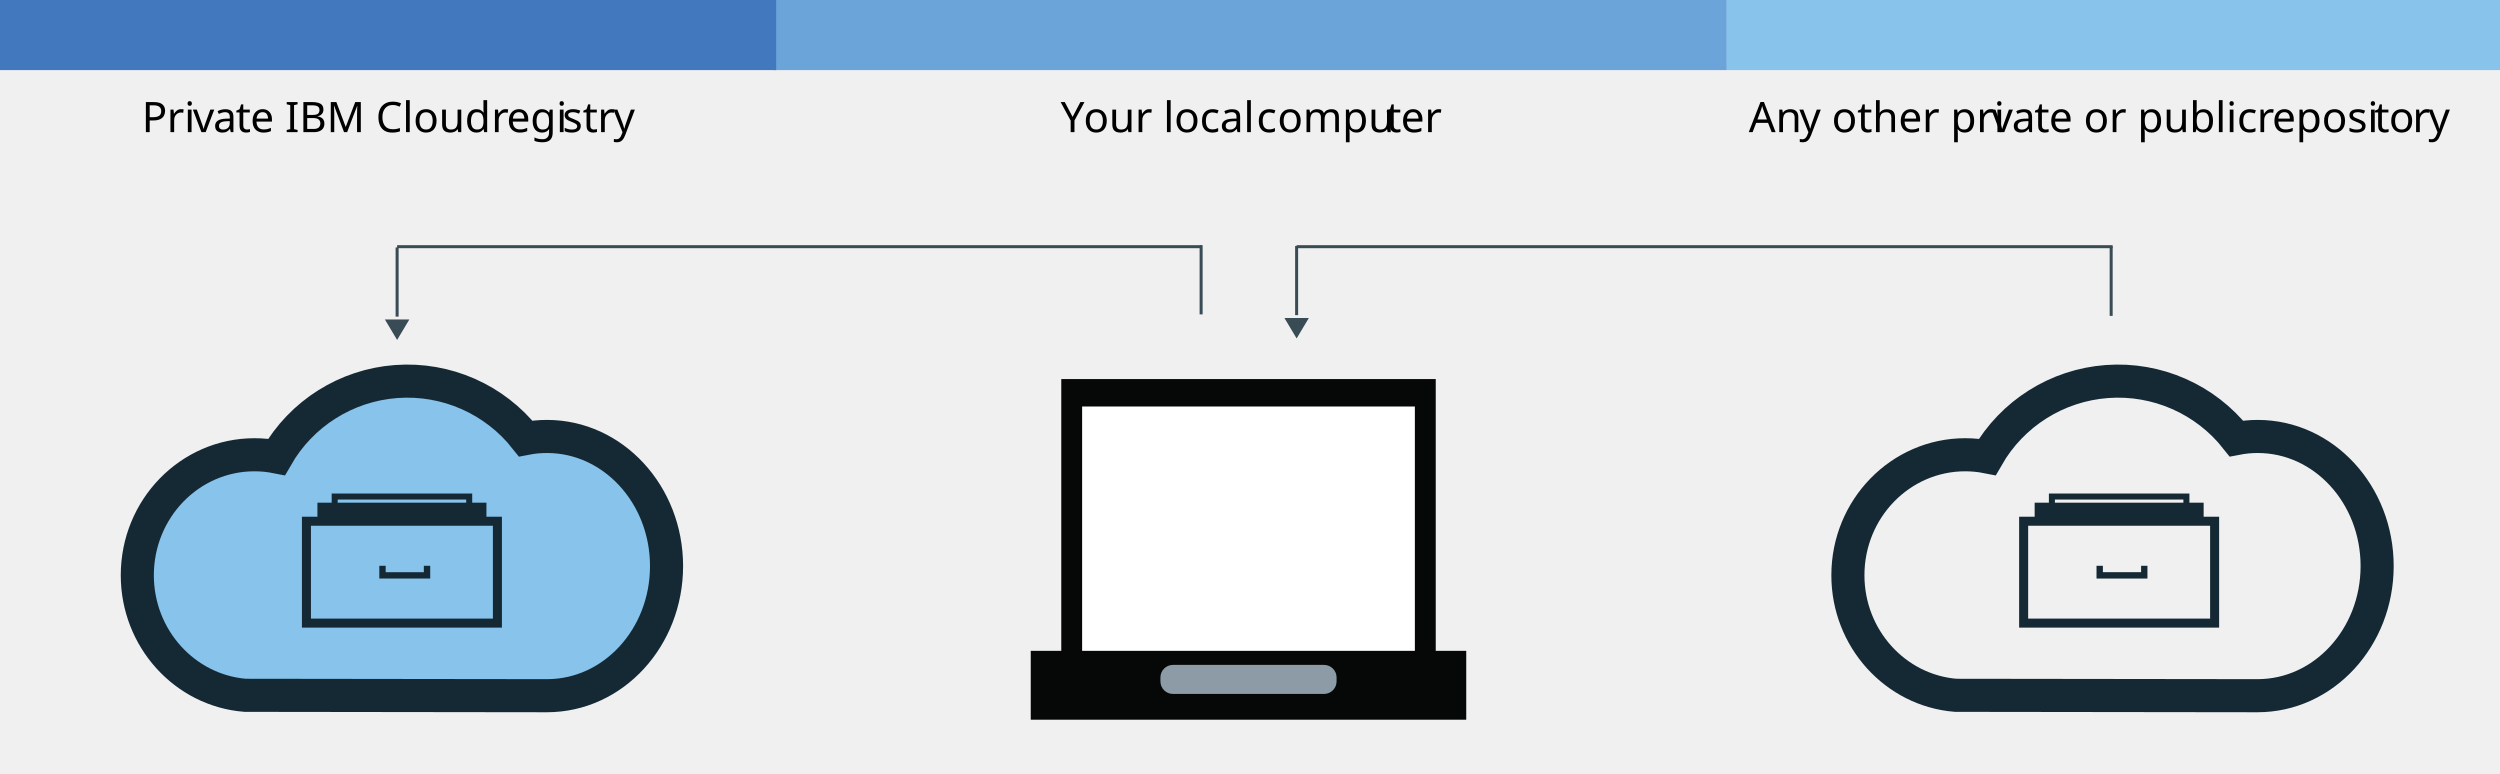
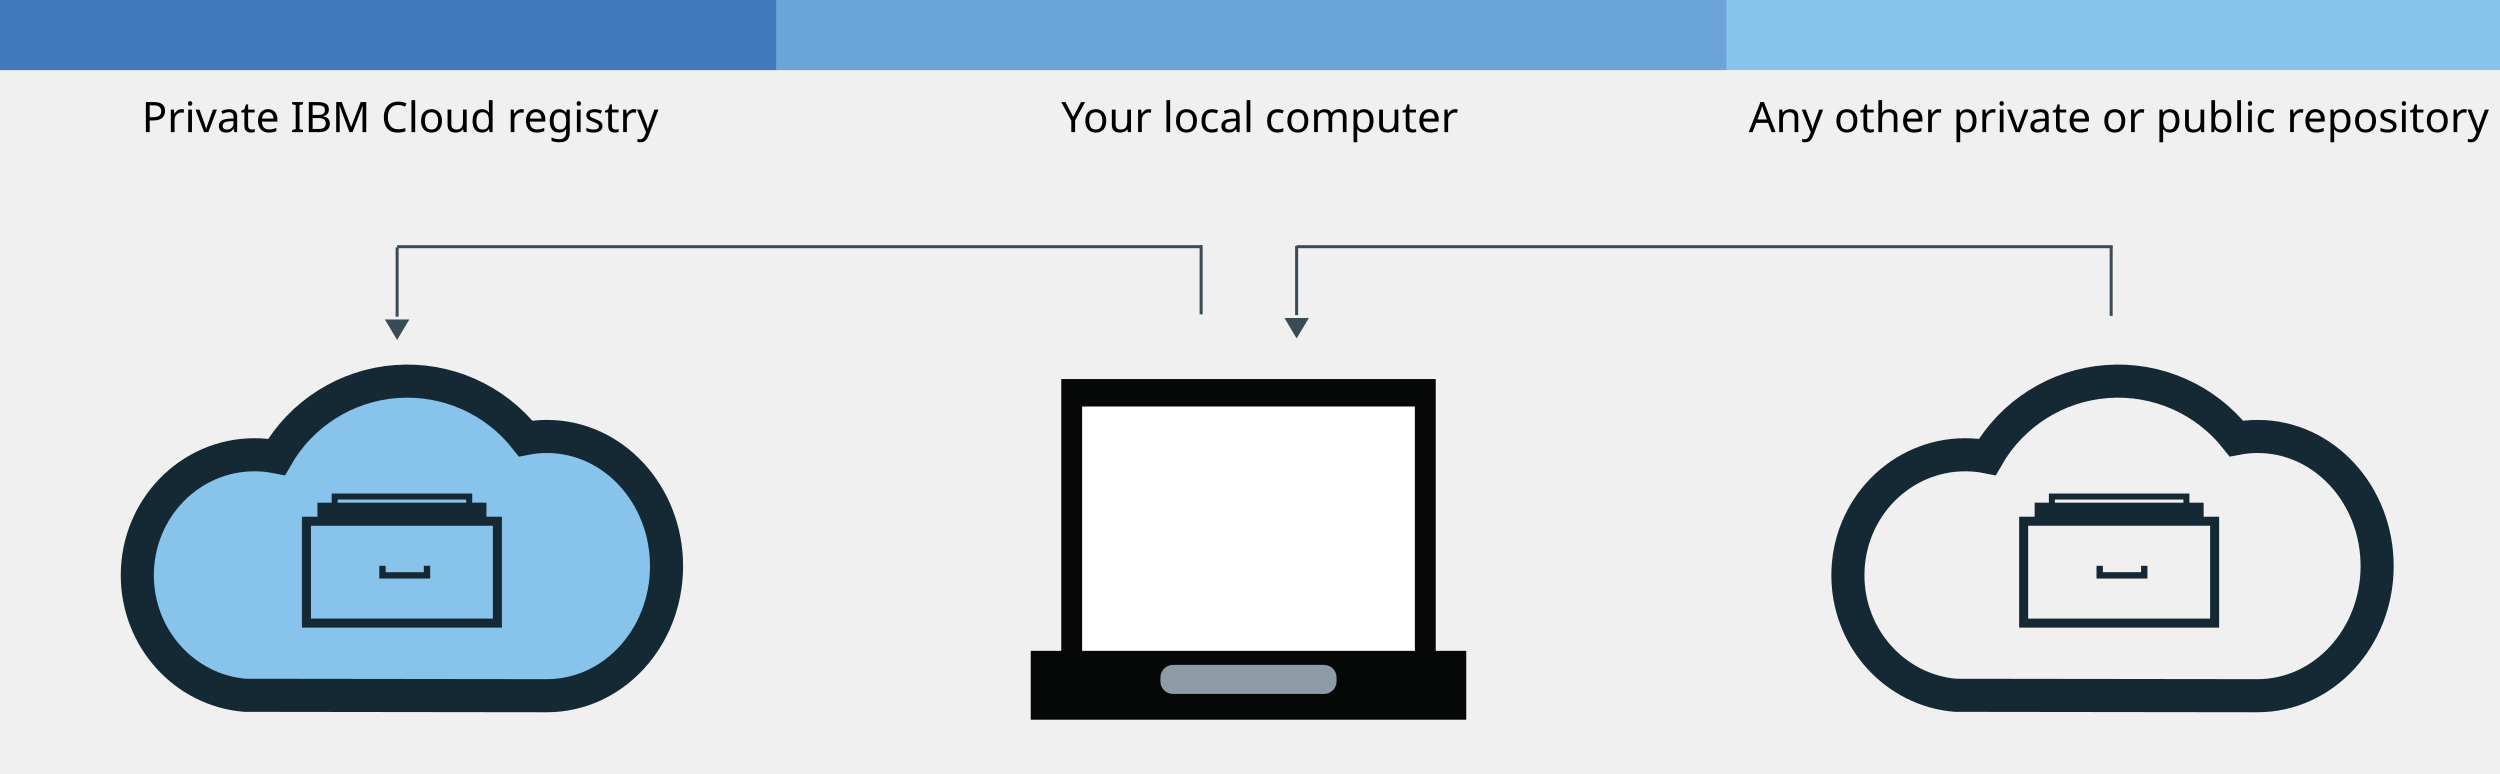
- <svg xmlns="http://www.w3.org/2000/svg" id="8a2151fb-88ef-457d-b7ec-bfa7f1e3e656" data-name="Layer 1" viewBox="0 0 831 257">
-   <path id="ce3f00cc-62b2-43ff-97de-39f90dd8ffae" data-name="&lt;Path&gt;" d="M257,0H574V23.3H257Z" fill="#6aa4d9" />
-   <path id="148a5eb6-df88-4f33-b362-d3d8ce114c44" data-name="&lt;Path&gt;" d="M574,0H831V23.3H574Z" fill="#87c3eb" />
-   <g id="10fb2a08-3ee6-4061-96fb-31503b7362b3" data-name="&lt;Group&gt;">
-     <path id="d03ee414-6941-420c-8859-22e16f18125c" data-name="&lt;Path&gt;" d="M127.94,106.2,132,113l4.06-6.8Z" fill="#394b54" />
+ <svg xmlns="http://www.w3.org/2000/svg" id="Layer_1" data-name="Layer 1" viewBox="0 0 831 257">
+   <defs>
+     <style>.cls-1{fill:#6aa4d9;}.cls-2,.cls-8{fill:#87c3eb;}.cls-3{fill:#394b54;}.cls-4{fill:#4278bd;}.cls-13,.cls-14,.cls-15,.cls-5,.cls-7,.cls-9{fill:none;}.cls-5{stroke:#394b54;}.cls-13,.cls-14,.cls-15,.cls-5,.cls-8,.cls-9{stroke-miterlimit:10;}.cls-6{isolation:isolate;font-size:14px;font-family:IBMPlexSans, IBM Plex Sans;}.cls-13,.cls-14,.cls-15,.cls-8,.cls-9{stroke:#152935;}.cls-8,.cls-9{stroke-width:11px;}.cls-10{fill:#060707;}.cls-11{fill:#fff;}.cls-12{fill:#8c9ba5;}.cls-13{stroke-width:3px;}.cls-14{stroke-width:6px;}.cls-15{stroke-width:2px;}.cls-16{fill:#152935;}</style>
+   </defs>
+   <path id="_Path_" data-name="&lt;Path&gt;" class="cls-1" d="M257,0H574V23.3H257Z" />
+   <path id="_Path_2" data-name="&lt;Path&gt;" class="cls-2" d="M574,0H831V23.3H574Z" />
+   <g id="_Group_" data-name="&lt;Group&gt;">
+     <path id="_Path_3" data-name="&lt;Path&gt;" class="cls-3" d="M127.94,106.2,132,113l4.06-6.8Z" />
  </g>
-   <path id="525b2ac2-ea9d-4fbc-81b4-7cdf198de918" data-name="&lt;Path&gt;" d="M0,0H258V23.3H0Z" fill="#4278bd" />
-   <path id="fdf0b69f-7cd4-4857-b183-b2c9fd283bb3" data-name="&lt;Path&gt;" d="M132,82H399.5" fill="none" stroke="#394b54" stroke-miterlimit="10" />
-   <text transform="translate(47.13 43.93)" font-size="14" font-family="IBMPlexSans, IBM Plex Sans" style="isolation:isolate">
-     <tspan letter-spacing="-0.01em">P</tspan>
-     <tspan x="8.34" y="0" letter-spacing="0em">ri</tspan>
-     <tspan x="16.98" y="0" letter-spacing="-0.01em">v</tspan>
-     <tspan x="23.74" y="0">a</tspan>
-     <tspan x="31.22" y="0" letter-spacing="0em">t</tspan>
-     <tspan x="36.08" y="0">e IBM Cloud </tspan>
-     <tspan x="116.2" y="0" letter-spacing="0em">r</tspan>
-     <tspan x="121.27" y="0">egi</tspan>
-     <tspan x="139.84" y="0" letter-spacing="-0.01em">s</tspan>
-     <tspan x="146.56" y="0">t</tspan>
-     <tspan x="151.48" y="0" letter-spacing="0.01em">r</tspan>
-     <tspan x="156.76" y="0">y</tspan>
-   </text>
-   <text transform="translate(352.56 43.93)" font-size="14" font-family="IBMPlexSans, IBM Plex Sans" style="isolation:isolate">
-     <tspan letter-spacing="-0.05em">Y</tspan>
-     <tspan x="7.6" y="0">our local </tspan>
-     <tspan x="65.11" y="0" letter-spacing="-0.01em">c</tspan>
-     <tspan x="72.07" y="0">ompu</tspan>
-     <tspan x="108.2" y="0" letter-spacing="0em">t</tspan>
-     <tspan x="113.06" y="0" letter-spacing="0em">er</tspan>
-   </text>
-   <path id="725f6b61-84ed-46aa-8879-94041a5dc3b2" data-name="&lt;Path&gt;" d="M701.75,82v23" fill="none" stroke="#394b54" stroke-miterlimit="10" />
-   <path id="f14214fe-9ec7-4377-b205-8f4ce22a05f0" data-name="&lt;Path&gt;" d="M132,82.25v23" fill="none" stroke="#394b54" stroke-miterlimit="10" />
-   <g id="0d3a2756-a2a9-4c79-85d8-608b49695707" data-name="&lt;Group&gt;">
-     <path id="a1c9d864-a7e8-4305-96a8-5d2074e5e43d" data-name="&lt;Path&gt;" d="M426.94,105.7l4.06,6.8,4.06-6.8Z" fill="#394b54" />
+   <path id="_Path_4" data-name="&lt;Path&gt;" class="cls-4" d="M0,0H258V23.3H0Z" />
+   <path id="_Path_5" data-name="&lt;Path&gt;" class="cls-5" d="M132,82H399.5" />
+   <text class="cls-6" transform="translate(47.13 43.93)">Private IBM Cloud registry</text>
+   <text class="cls-6" transform="translate(352.77 43.93)">Your local computer</text>
+   <path id="_Path_6" data-name="&lt;Path&gt;" class="cls-5" d="M701.75,82v23" />
+   <path id="_Path_7" data-name="&lt;Path&gt;" class="cls-5" d="M132,82.25v23" />
+   <g id="_Group_2" data-name="&lt;Group&gt;">
+     <path id="_Path_8" data-name="&lt;Path&gt;" class="cls-3" d="M426.94,105.7l4.06,6.8,4.06-6.8Z" />
  </g>
-   <path id="cc7e49e3-3eba-454e-856d-6a9389a1ceba" data-name="&lt;Path&gt;" d="M431,81.75v23" fill="none" stroke="#394b54" stroke-miterlimit="10" />
-   <path id="a572a3a7-b452-42dc-a0eb-e07307168d5e" data-name="&lt;Path&gt;" d="M399.25,81.5v23" fill="none" stroke="#394b54" stroke-miterlimit="10" />
-   <path id="832a1625-3329-4785-8f1f-f75e9f3d0886" data-name="&lt;Path&gt;" d="M431,82H702.25" fill="none" stroke="#394b54" stroke-miterlimit="10" />
-   <rect x="399.5" y="71.5" width="15.5" height="19.5" fill="none" />
-   <path id="e99522dd-adef-4ce5-907d-8d91b47a08df" data-name="&lt;Path&gt;" d="M181.82,145.08a36.89,36.89,0,0,0-7.09.68,50.09,50.09,0,0,0-82.8,6.12,37.83,37.83,0,0,0-7.34-.72c-21.52,0-38.95,17.93-38.95,40.05,0,21,15.77,38.28,35.83,39.91l100.13.13h.22c22,0,39.74-19.29,39.74-43.09S203.77,145.08,181.82,145.08Z" fill="#87c3eb" stroke="#152935" stroke-miterlimit="10" stroke-width="11" />
-   <path id="74fb0e0b-4e9a-4824-966c-126e2122dded" data-name="&lt;Path&gt;" d="M750.47,145.08a36.89,36.89,0,0,0-7.09.68,50.09,50.09,0,0,0-82.8,6.12,37.83,37.83,0,0,0-7.34-.72c-21.52,0-39,17.93-39,40.05,0,21,15.77,38.28,35.83,39.91l100.13.13h.22c21.95,0,39.74-19.29,39.74-43.09S772.42,145.08,750.47,145.08Z" fill="none" stroke="#152935" stroke-miterlimit="10" stroke-width="11" />
-   <rect id="ddb78052-7939-4cde-86aa-aba469e38c3c" data-name="&lt;Rectangle&gt;" x="352.77" y="126" width="124.47" height="90.67" fill="#060707" />
-   <g id="27dd9f5f-0f34-410a-9cf2-659aefd6a2b5" data-name="&lt;Group&gt;">
-     <rect id="51b79e7b-4bcb-450f-984a-f5ca3bdec73d" data-name="&lt;Rectangle&gt;" x="361.89" y="137.31" width="106.23" height="77.38" fill="#fff" />
-     <path id="c087a8f1-5c69-46b5-bd51-f99d212f1f93" data-name="&lt;Compound Path&gt;" d="M470.3,216.88H359.7V135.12H470.3ZM364.08,212.5H465.92v-73H364.08Z" fill="#fff" />
+   <path id="_Path_9" data-name="&lt;Path&gt;" class="cls-5" d="M431,81.75v23" />
+   <path id="_Path_10" data-name="&lt;Path&gt;" class="cls-5" d="M399.25,81.5v23" />
+   <path id="_Path_11" data-name="&lt;Path&gt;" class="cls-5" d="M431,82H702.25" />
+   <rect class="cls-7" x="399.5" y="71.5" width="15.5" height="19.5" />
+   <path id="_Path_12" data-name="&lt;Path&gt;" class="cls-8" d="M181.82,145.08a36.89,36.89,0,0,0-7.09.68,50.09,50.09,0,0,0-82.8,6.12,37.83,37.83,0,0,0-7.34-.72c-21.52,0-38.95,17.93-38.95,40.05,0,21,15.77,38.28,35.83,39.91l100.13.13h.22c22,0,39.74-19.29,39.74-43.09S203.77,145.08,181.82,145.08Z" />
+   <path id="_Path_13" data-name="&lt;Path&gt;" class="cls-9" d="M750.47,145.08a36.89,36.89,0,0,0-7.09.68,50.09,50.09,0,0,0-82.8,6.12,37.83,37.83,0,0,0-7.34-.72c-21.52,0-39,17.93-39,40.05,0,21,15.77,38.28,35.83,39.91l100.13.13h.22c21.95,0,39.74-19.29,39.74-43.09S772.42,145.08,750.47,145.08Z" />
+   <rect id="_Rectangle_" data-name="&lt;Rectangle&gt;" class="cls-10" x="352.77" y="126" width="124.47" height="90.67" />
+   <g id="_Group_3" data-name="&lt;Group&gt;">
+     <rect id="_Rectangle_2" data-name="&lt;Rectangle&gt;" class="cls-11" x="361.89" y="137.31" width="106.23" height="77.38" />
+     <path id="_Compound_Path_" data-name="&lt;Compound Path&gt;" class="cls-11" d="M470.3,216.88H359.7V135.12H470.3ZM364.08,212.5H465.92v-73H364.08Z" />
  </g>
-   <rect id="b63eb18c-b563-4bb9-aa60-2655b87aa2d9" data-name="&lt;Rectangle&gt;" x="342.62" y="216.34" width="144.76" height="22.89" fill="#060707" />
-   <rect id="f69ebd71-33c6-4c84-9b71-528ee9676ebb" data-name="&lt;Rectangle&gt;" x="385.72" y="221.01" width="58.56" height="9.66" rx="4.18" ry="4.18" fill="#8c9ba5" />
-   <rect x="672.66" y="173.26" width="63.48" height="33.86" fill="none" stroke="#152935" stroke-miterlimit="10" stroke-width="3" />
-   <line x1="676.32" y1="170.09" x2="732.49" y2="170.09" fill="none" stroke="#152935" stroke-miterlimit="10" stroke-width="6" />
-   <rect x="682.05" y="165.05" width="44.71" height="5.03" fill="none" stroke="#152935" stroke-miterlimit="10" stroke-width="2" />
-   <path d="M711.7,190.19H699v-2.12h-2.12v4.24h16.93v-4.24H711.7Z" fill="#152935" />
-   <rect x="101.86" y="173.26" width="63.48" height="33.86" fill="none" stroke="#152935" stroke-miterlimit="10" stroke-width="3" />
-   <line x1="105.51" y1="170.09" x2="161.69" y2="170.09" fill="none" stroke="#152935" stroke-miterlimit="10" stroke-width="6" />
-   <rect x="111.25" y="165.05" width="44.71" height="5.03" fill="none" stroke="#152935" stroke-miterlimit="10" stroke-width="2" />
-   <path d="M140.89,190.19H128.2v-2.12h-2.12v4.24H143v-4.24h-2.12Z" fill="#152935" />
-   <text transform="translate(581.28 43.93)" font-size="14" font-family="IBMPlexSans, IBM Plex Sans" style="isolation:isolate">A<tspan x="8.97" y="0" letter-spacing="-0.01em">n</tspan>
-     <tspan x="16.81" y="0">y other pri</tspan>
-     <tspan x="80.69" y="0" letter-spacing="-0.01em">v</tspan>
-     <tspan x="87.46" y="0" letter-spacing="0em">a</tspan>
-     <tspan x="94.93" y="0" letter-spacing="0em">t</tspan>
-     <tspan x="99.79" y="0" letter-spacing="0em">e or public </tspan>
-     <tspan x="168.91" y="0" letter-spacing="0em">r</tspan>
-     <tspan x="173.98" y="0">eposi</tspan>
-     <tspan x="207.94" y="0" letter-spacing="0em">t</tspan>
-     <tspan x="212.8" y="0">o</tspan>
-     <tspan x="220.64" y="0" letter-spacing="0.01em">r</tspan>
-     <tspan x="225.92" y="0">y</tspan>
-   </text>
+   <rect id="_Rectangle_3" data-name="&lt;Rectangle&gt;" class="cls-10" x="342.62" y="216.34" width="144.76" height="22.89" />
+   <rect id="_Rectangle_4" data-name="&lt;Rectangle&gt;" class="cls-12" x="385.72" y="221.01" width="58.56" height="9.66" rx="4.18" ry="4.18" />
+   <rect class="cls-13" x="672.66" y="173.26" width="63.48" height="33.86" />
+   <line class="cls-14" x1="676.32" y1="170.09" x2="732.49" y2="170.09" />
+   <rect class="cls-15" x="682.05" y="165.05" width="44.71" height="5.03" />
+   <path class="cls-16" d="M711.7,190.19H699v-2.12h-2.12v4.24h16.93v-4.24H711.7Z" />
+   <rect class="cls-13" x="101.86" y="173.26" width="63.48" height="33.86" />
+   <line class="cls-14" x1="105.51" y1="170.09" x2="161.69" y2="170.09" />
+   <rect class="cls-15" x="111.25" y="165.05" width="44.71" height="5.03" />
+   <path class="cls-16" d="M140.89,190.19H128.2v-2.12h-2.12v4.24H143v-4.24h-2.12Z" />
+   <text class="cls-6" transform="translate(581.28 43.93)">Any other private or public repository</text>
</svg>
